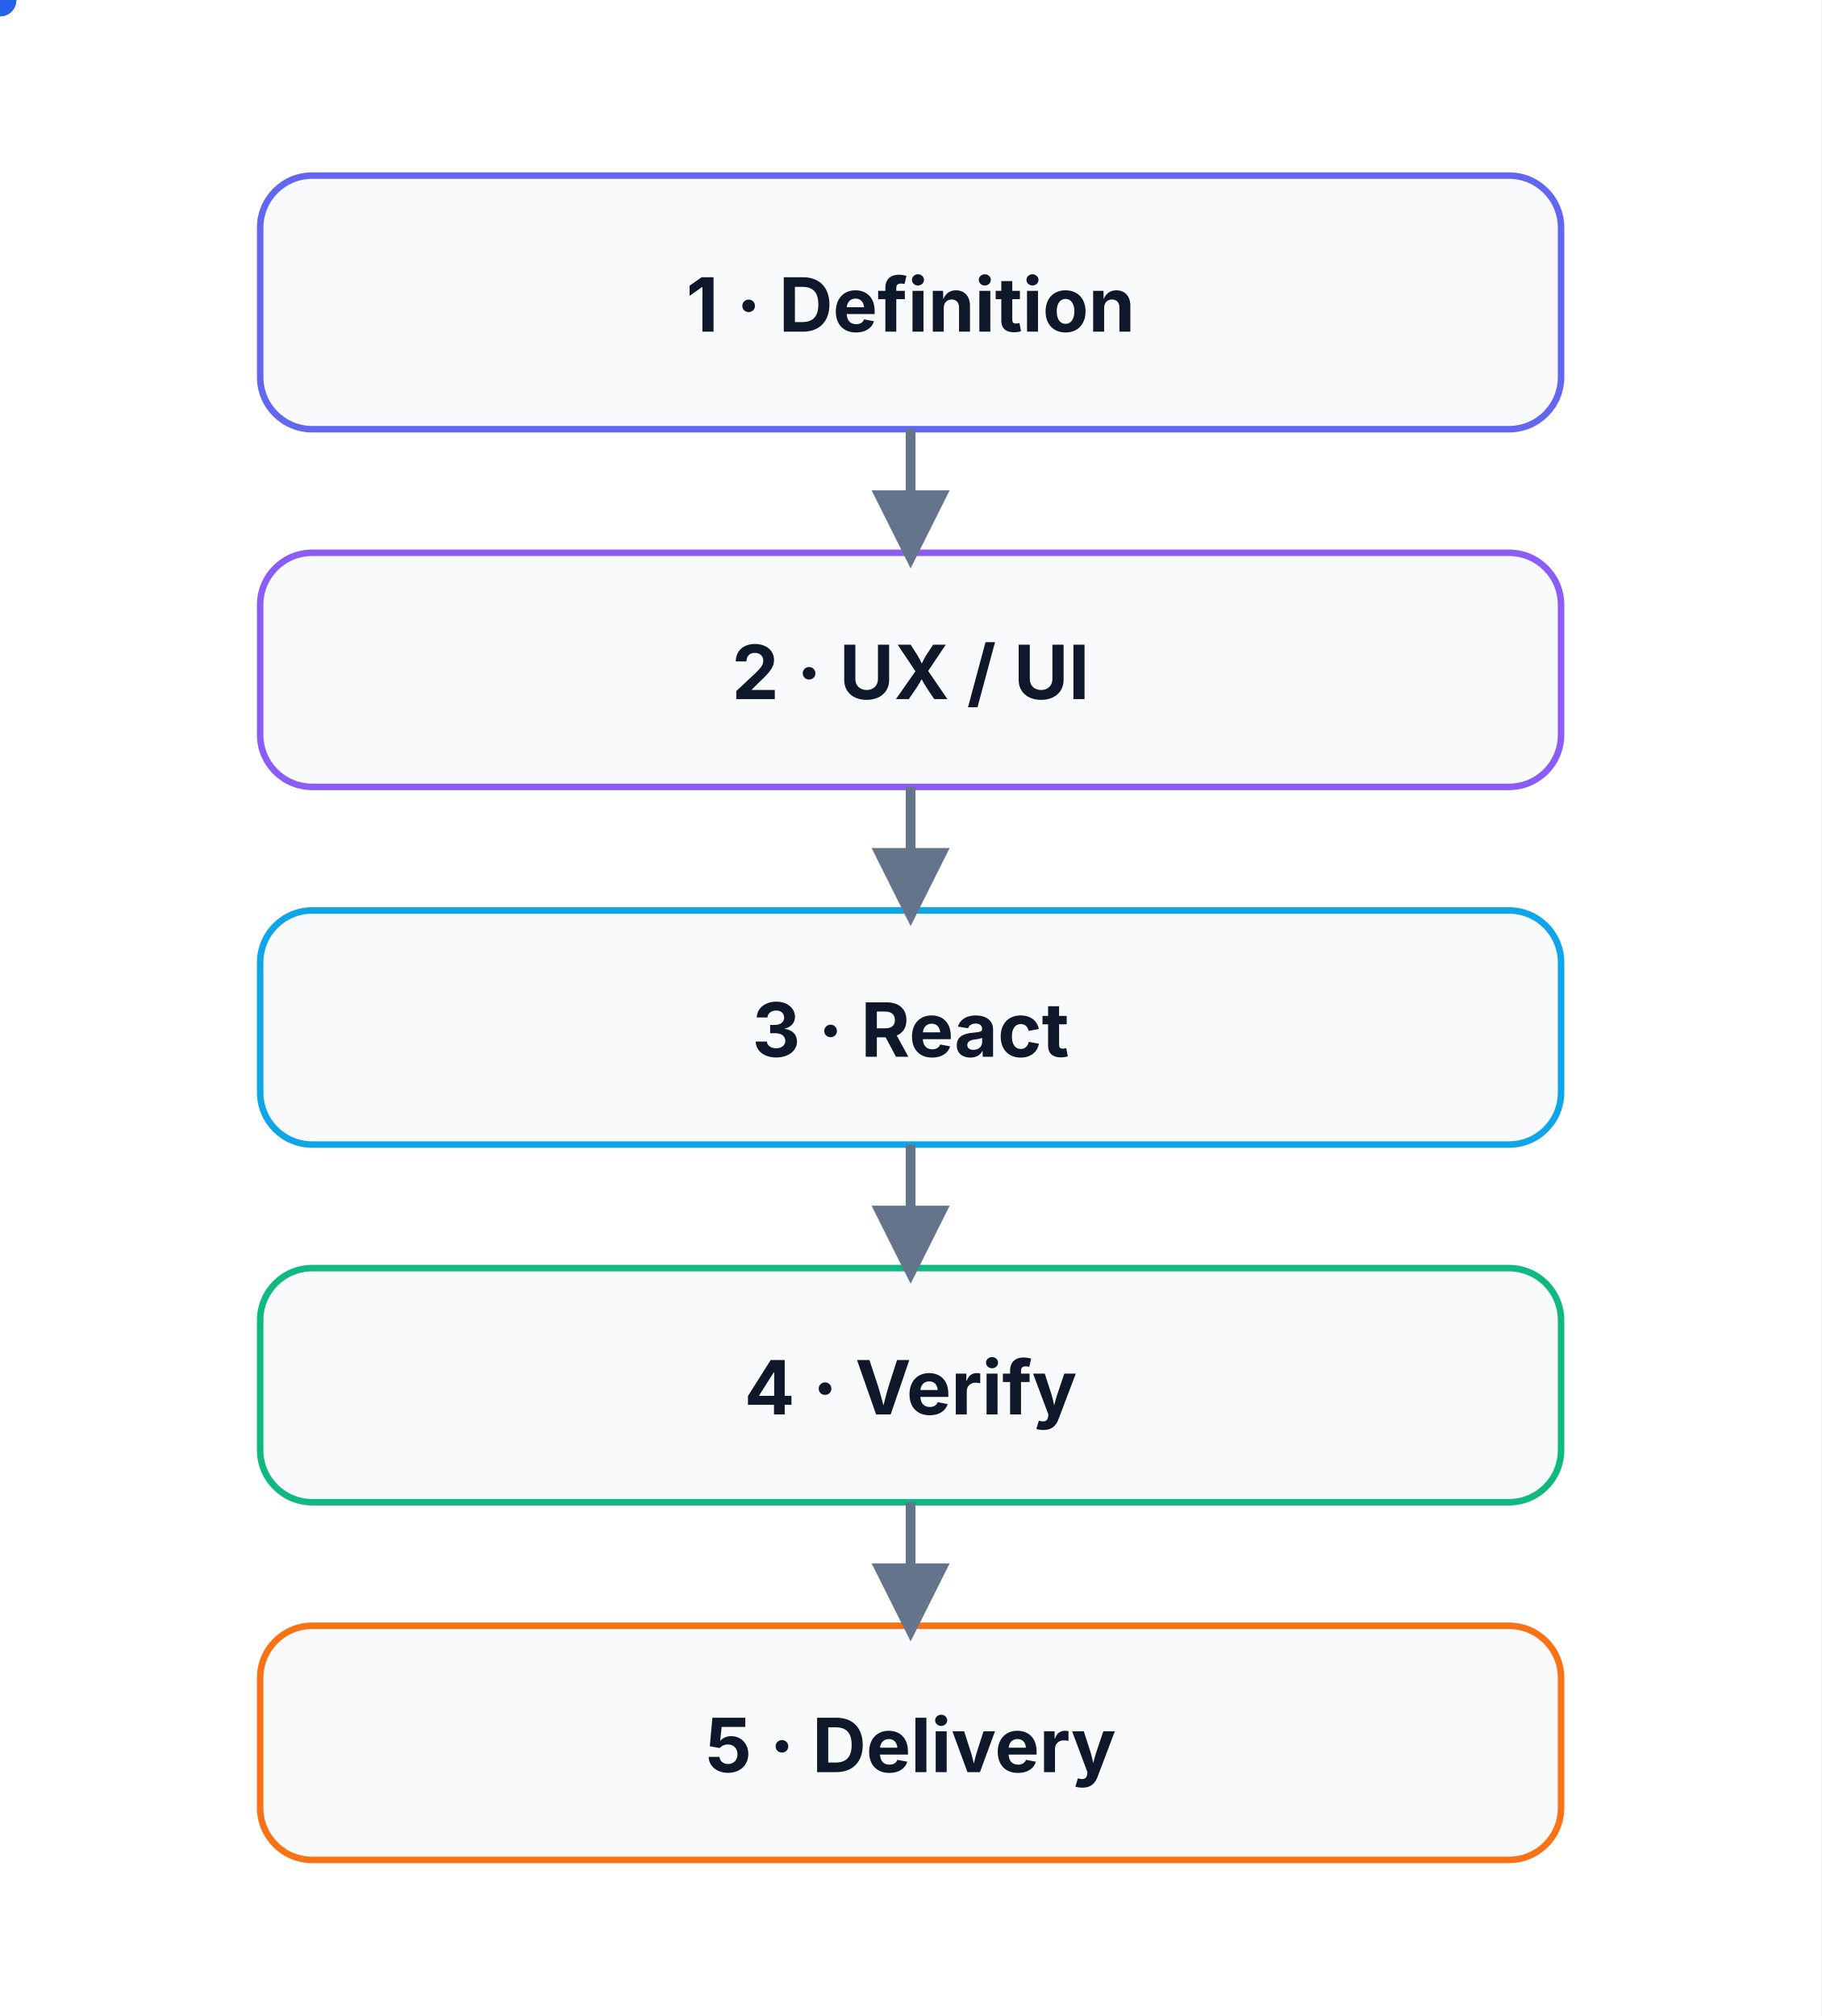
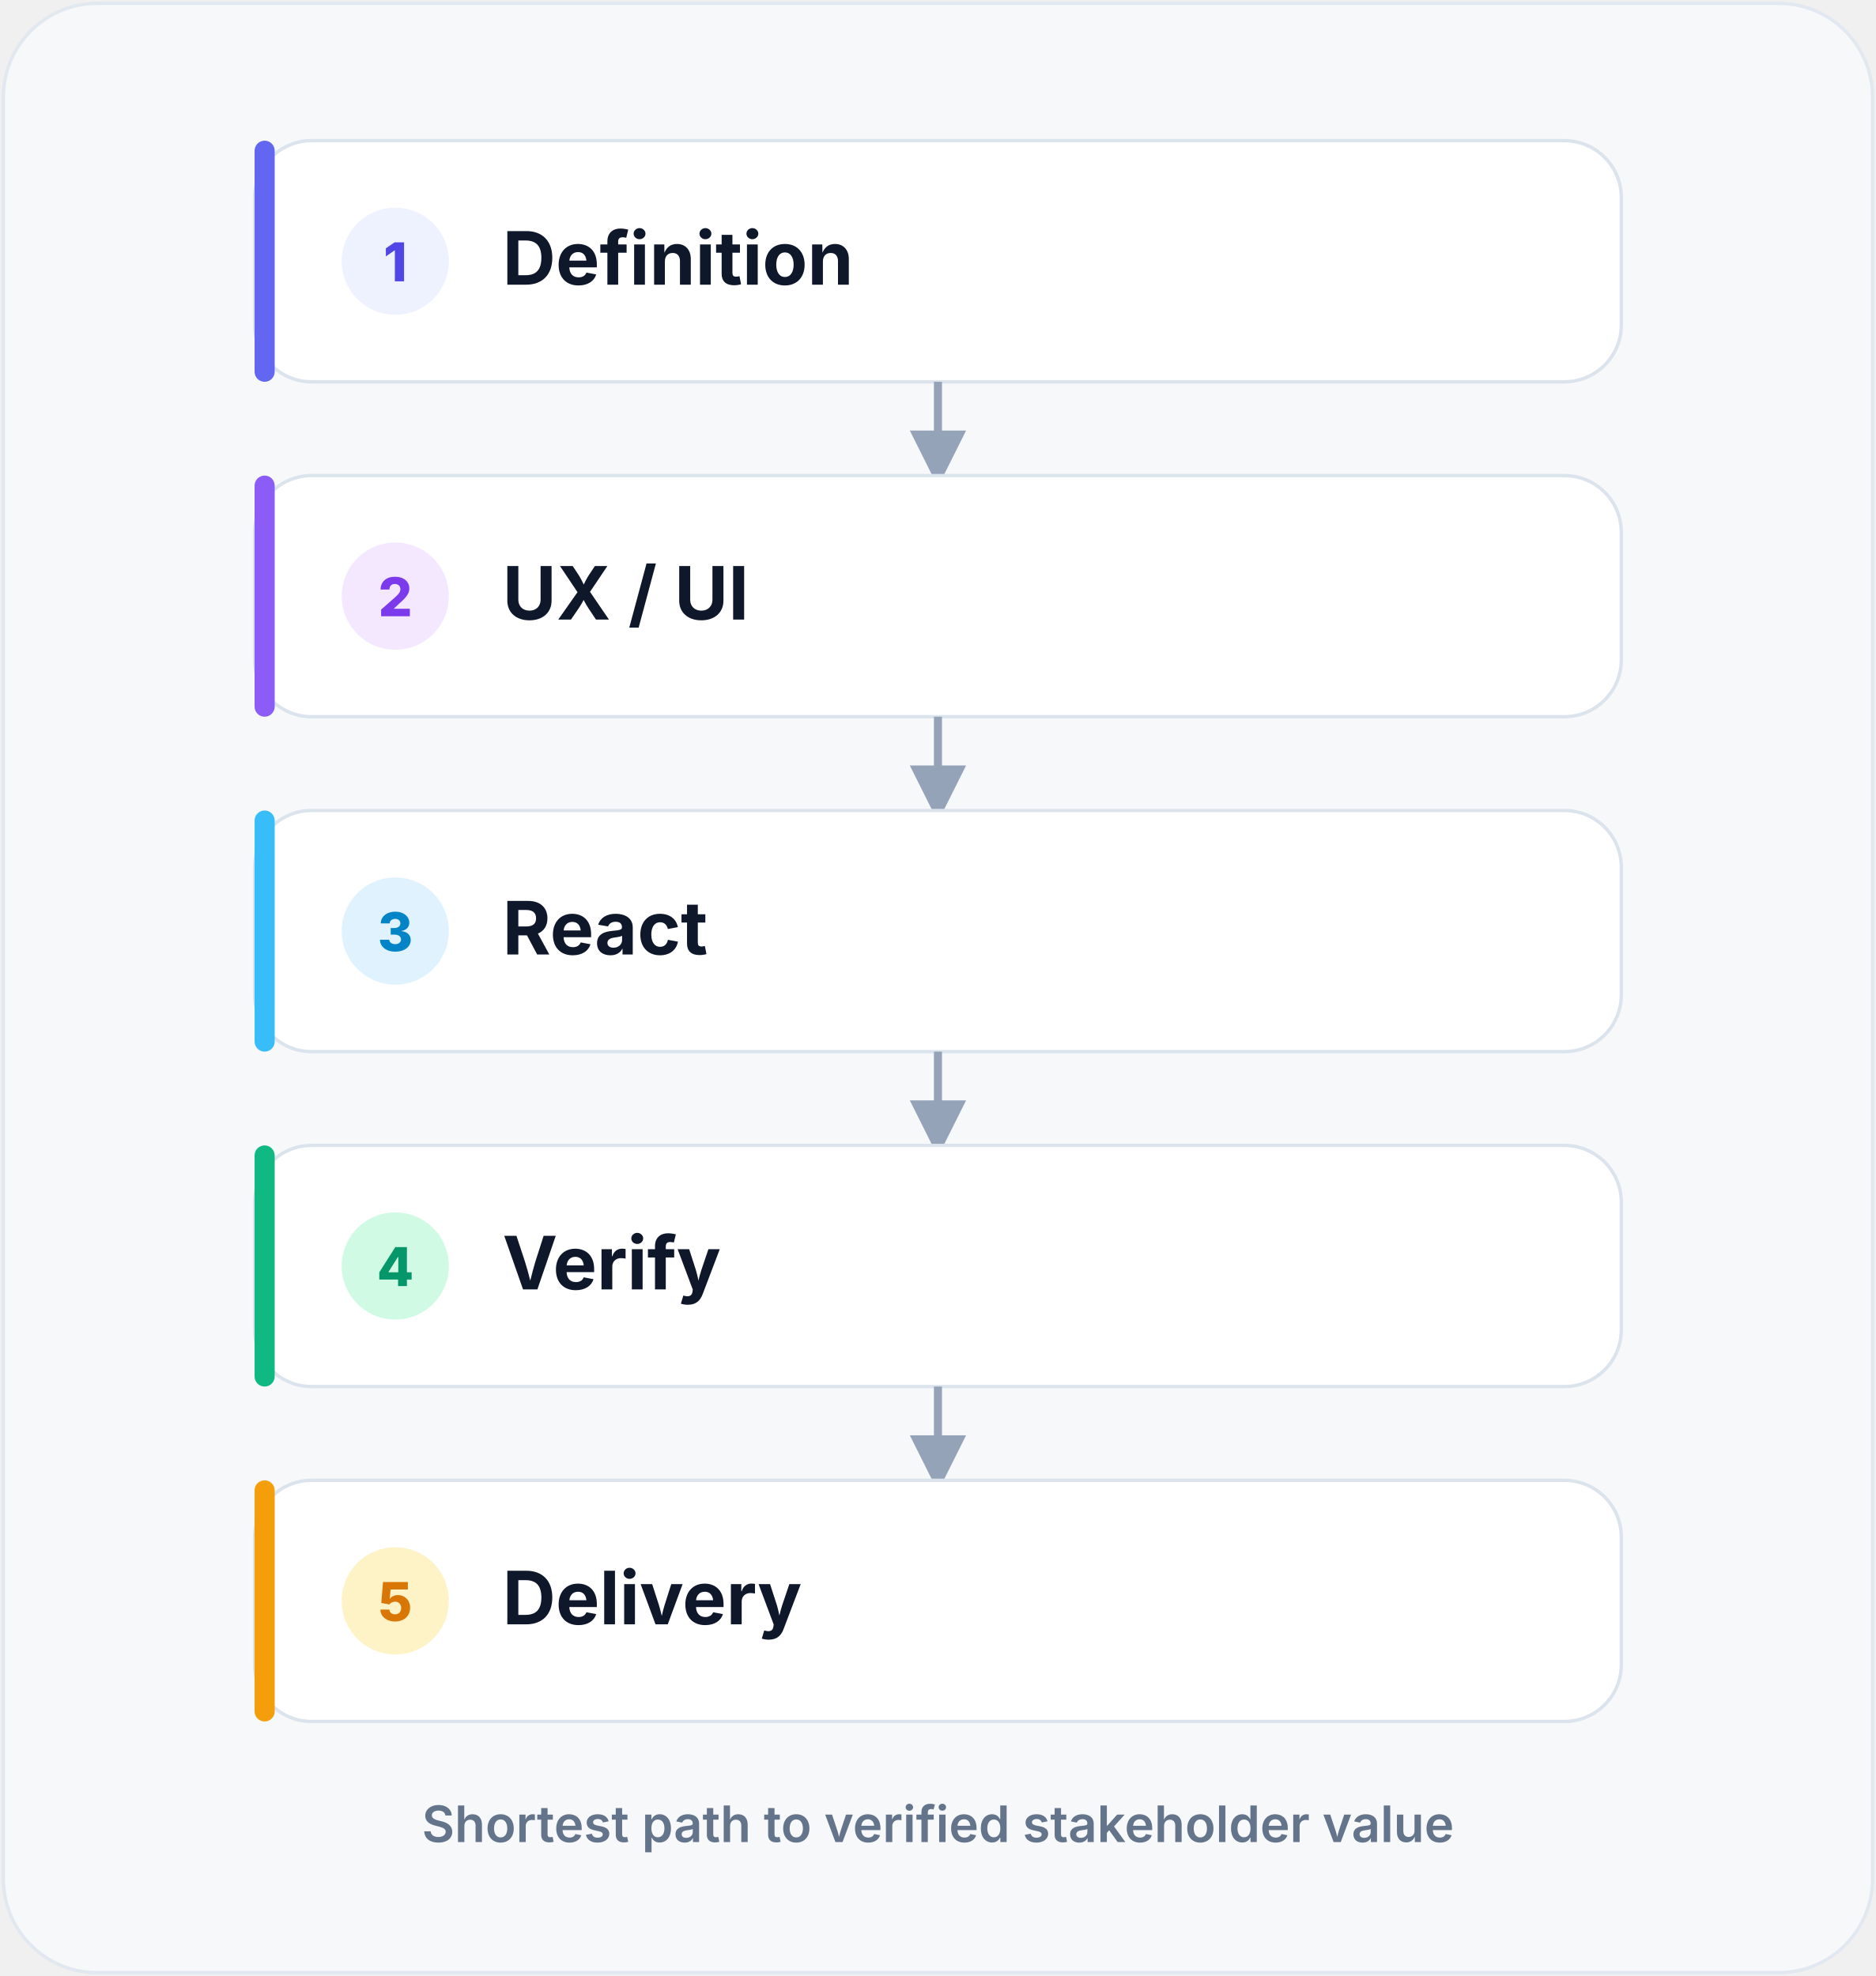
- <svg xmlns="http://www.w3.org/2000/svg" width="560" height="620" viewBox="0 0 560 620" role="img" aria-labelledby="title desc">
+ <svg xmlns="http://www.w3.org/2000/svg" width="560" height="590" viewBox="0 0 560 590" role="img" aria-labelledby="title desc">
  <defs>
-     <marker id="arrow" viewBox="0 0 10 10" refX="8" refY="5" markerWidth="8" markerHeight="8" orient="auto">
-       <path d="M0 0 L10 5 L0 10 Z" fill="#64748b" />
+     <marker id="arrow" viewBox="0 0 10 10" refX="8" refY="5" markerWidth="7" markerHeight="7" orient="auto">
+       <path d="M0 0 L10 5 L0 10 Z" fill="#94a3b8" />
    </marker>
-     <path id="p1" d="M280 132V170" />
-     <path id="p2" d="M280 242V280" />
-     <path id="p3" d="M280 352V390" />
-     <path id="p4" d="M280 462V500" />
  </defs>
-   <rect width="560" height="620" fill="#fff" />
-   <g font-family="system-ui,-apple-system,Segoe UI,sans-serif" font-size="23" font-weight="700" fill="#0f172a">
-     <g transform="translate(80 54)">
-       <rect width="400" height="78" rx="16" fill="#f8fafc" stroke="#6366f1" stroke-width="2" />
-       <text x="200" y="48" text-anchor="middle">1 · Definition</text>
+   <rect x="1" y="1" width="558" height="588" rx="28" fill="#f6f8fa" stroke="#e2e8f0" />
+   <g font-family="system-ui,-apple-system,BlinkMacSystemFont,Segoe UI,sans-serif" fill="#0f172a">
+     <g transform="translate(76 42)">
+       <rect width="408" height="72" rx="17" fill="#ffffff" stroke="#dbe3ec" />
+       <rect width="6" height="72" rx="3" fill="#6366f1" />
+       <circle cx="42" cy="36" r="16" fill="#eef2ff" />
+       <text x="42" y="42" text-anchor="middle" font-size="16" font-weight="800" fill="#4f46e5">1</text>
+       <text x="74" y="43" font-size="22" font-weight="720">Definition</text>
    </g>
-     <g transform="translate(80 170)">
-       <rect width="400" height="72" rx="16" fill="#f8fafc" stroke="#8b5cf6" stroke-width="2" />
-       <text x="200" y="45" text-anchor="middle">2 · UX / UI</text>
+     <path d="M280 114V142" stroke="#94a3b8" stroke-width="2.4" marker-end="url(#arrow)" />
+     <g transform="translate(76 142)">
+       <rect width="408" height="72" rx="17" fill="#ffffff" stroke="#dbe3ec" />
+       <rect width="6" height="72" rx="3" fill="#8b5cf6" />
+       <circle cx="42" cy="36" r="16" fill="#f3e8ff" />
+       <text x="42" y="42" text-anchor="middle" font-size="16" font-weight="800" fill="#7c3aed">2</text>
+       <text x="74" y="43" font-size="22" font-weight="720">UX / UI</text>
    </g>
-     <g transform="translate(80 280)">
-       <rect width="400" height="72" rx="16" fill="#f8fafc" stroke="#0ea5e9" stroke-width="2" />
-       <text x="200" y="45" text-anchor="middle">3 · React</text>
+     <path d="M280 214V242" stroke="#94a3b8" stroke-width="2.4" marker-end="url(#arrow)" />
+     <g transform="translate(76 242)">
+       <rect width="408" height="72" rx="17" fill="#ffffff" stroke="#dbe3ec" />
+       <rect width="6" height="72" rx="3" fill="#38bdf8" />
+       <circle cx="42" cy="36" r="16" fill="#e0f2fe" />
+       <text x="42" y="42" text-anchor="middle" font-size="16" font-weight="800" fill="#0284c7">3</text>
+       <text x="74" y="43" font-size="22" font-weight="720">React</text>
    </g>
-     <g transform="translate(80 390)">
-       <rect width="400" height="72" rx="16" fill="#f8fafc" stroke="#10b981" stroke-width="2" />
-       <text x="200" y="45" text-anchor="middle">4 · Verify</text>
+     <path d="M280 314V342" stroke="#94a3b8" stroke-width="2.4" marker-end="url(#arrow)" />
+     <g transform="translate(76 342)">
+       <rect width="408" height="72" rx="17" fill="#ffffff" stroke="#dbe3ec" />
+       <rect width="6" height="72" rx="3" fill="#10b981" />
+       <circle cx="42" cy="36" r="16" fill="#d1fae5" />
+       <text x="42" y="42" text-anchor="middle" font-size="16" font-weight="800" fill="#059669">4</text>
+       <text x="74" y="43" font-size="22" font-weight="720">Verify</text>
    </g>
-     <g transform="translate(80 500)">
-       <rect width="400" height="72" rx="16" fill="#f8fafc" stroke="#f97316" stroke-width="2" />
-       <text x="200" y="45" text-anchor="middle">5 · Delivery</text>
+     <path d="M280 414V442" stroke="#94a3b8" stroke-width="2.4" marker-end="url(#arrow)" />
+     <g transform="translate(76 442)">
+       <rect width="408" height="72" rx="17" fill="#ffffff" stroke="#dbe3ec" />
+       <rect width="6" height="72" rx="3" fill="#f59e0b" />
+       <circle cx="42" cy="36" r="16" fill="#fef3c7" />
+       <text x="42" y="42" text-anchor="middle" font-size="16" font-weight="800" fill="#d97706">5</text>
+       <text x="74" y="43" font-size="22" font-weight="720">Delivery</text>
    </g>
-   </g>
-   <g stroke="#64748b" stroke-width="3" fill="none" marker-end="url(#arrow)">
-     <use href="#p1" />
-     <use href="#p2" />
-     <use href="#p3" />
-     <use href="#p4" />
-   </g>
-   <g fill="#2563eb">
-     <circle r="5">
-       <animateMotion dur="2.2s" repeatCount="indefinite">
-         <mpath href="#p1" />
-       </animateMotion>
-     </circle>
-     <circle r="5">
-       <animateMotion dur="2.2s" begin=".55s" repeatCount="indefinite">
-         <mpath href="#p2" />
-       </animateMotion>
-     </circle>
-     <circle r="5">
-       <animateMotion dur="2.2s" begin="1.1s" repeatCount="indefinite">
-         <mpath href="#p3" />
-       </animateMotion>
-     </circle>
-     <circle r="5">
-       <animateMotion dur="2.2s" begin="1.65s" repeatCount="indefinite">
-         <mpath href="#p4" />
-       </animateMotion>
-     </circle>
+     <text x="280" y="550" text-anchor="middle" font-size="15" font-weight="600" fill="#64748b">Shortest path to verified stakeholder value</text>
  </g>
</svg>
